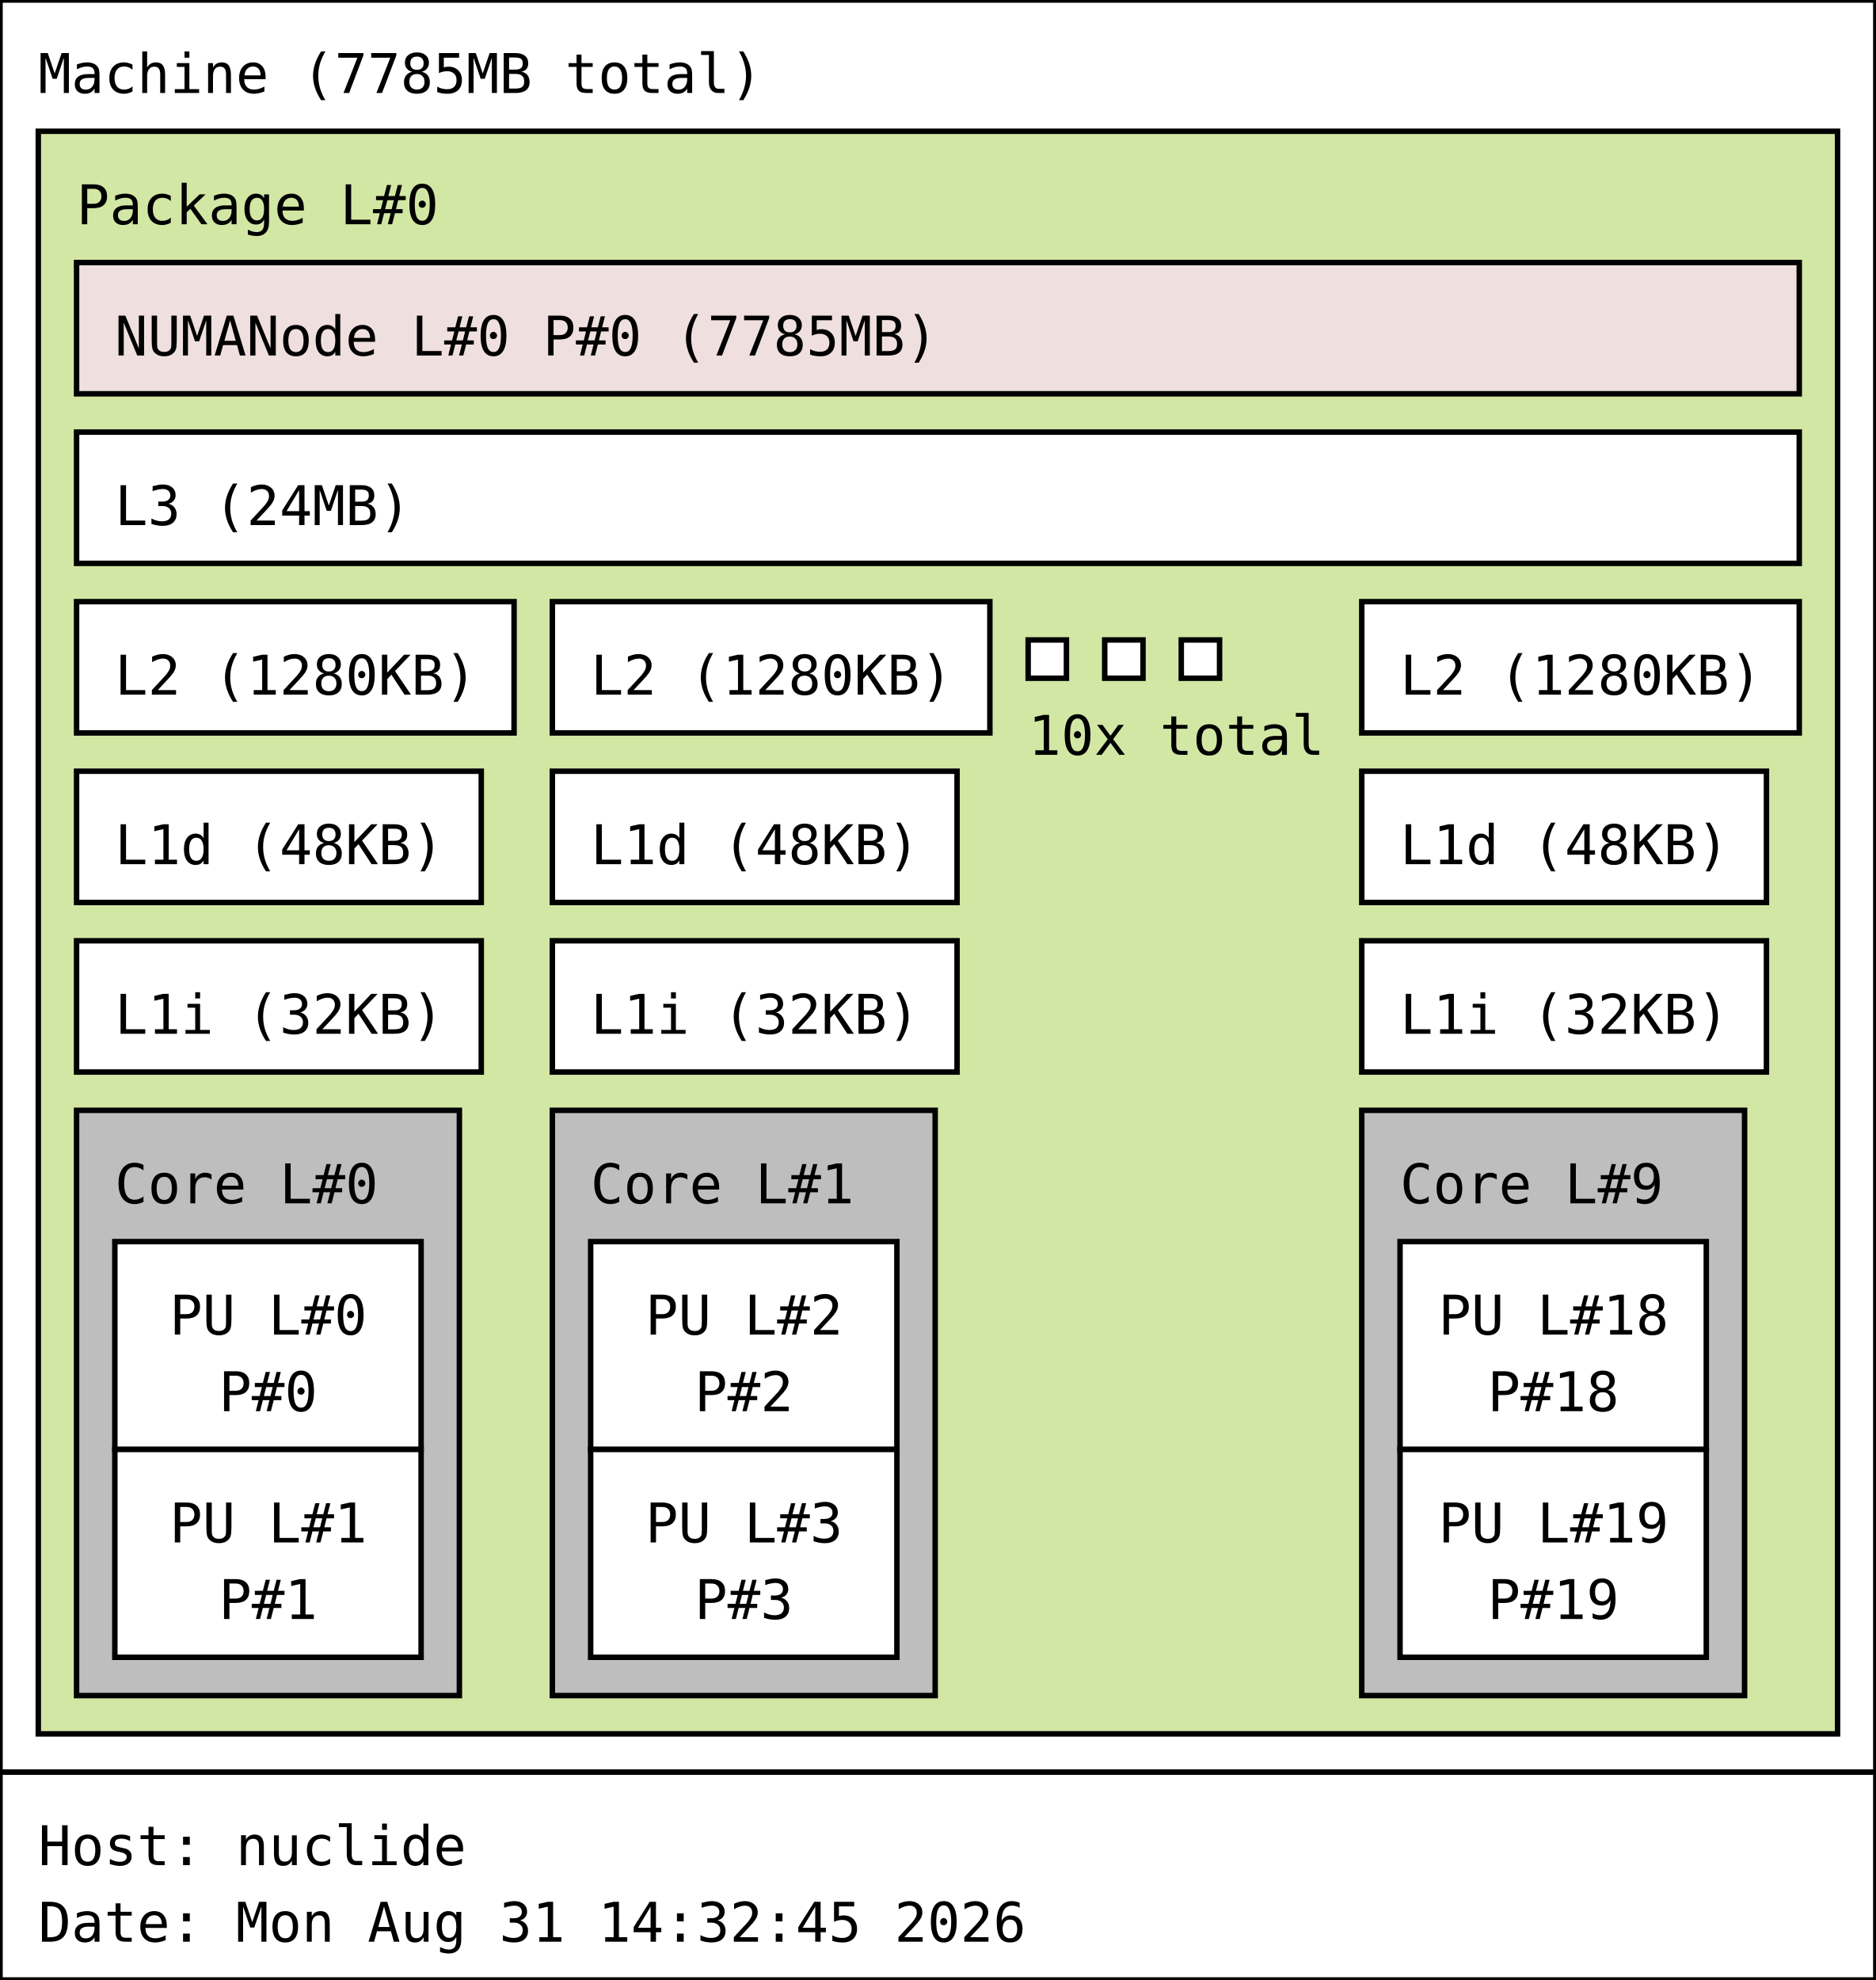
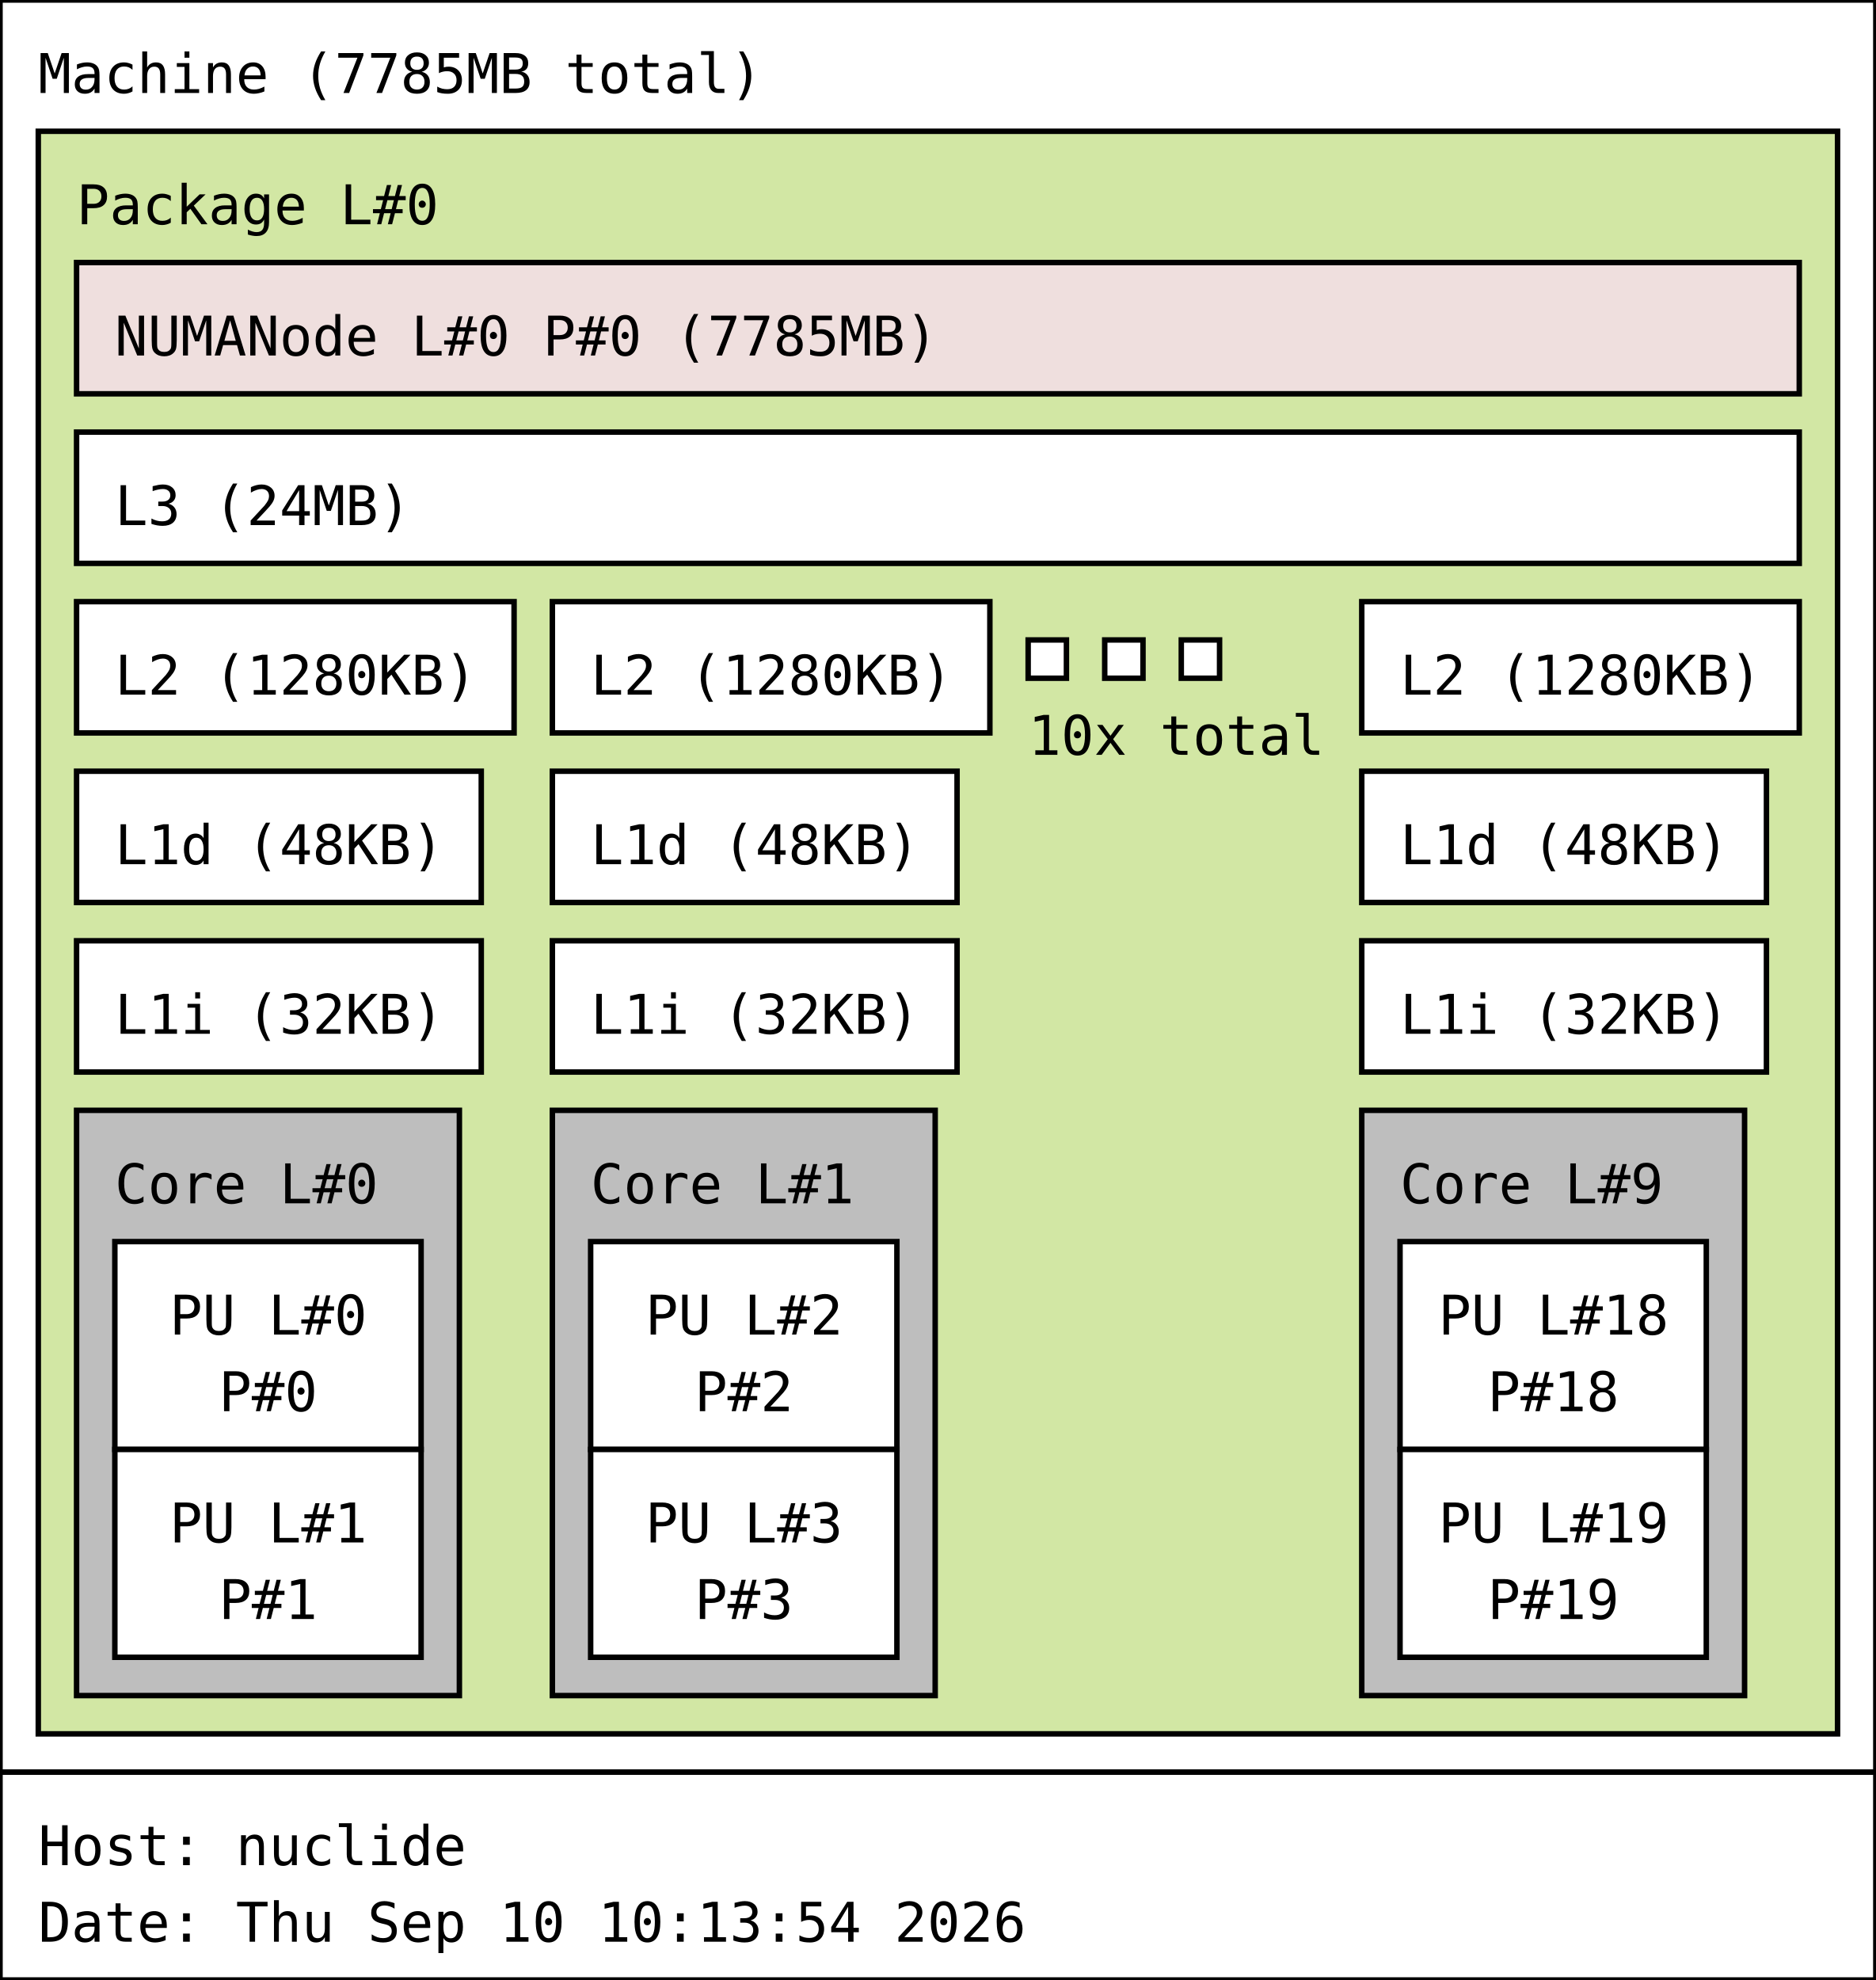
<svg xmlns="http://www.w3.org/2000/svg" width="343px" height="362px" viewBox="0 0 343px 362px" version="1.1">
  <rect id="Machine_0_rect" class="Machine" x="0" y="0" width="343" height="324" fill="rgb(255,255,255)" stroke="rgb(0,0,0)" stroke-width="1" />
  <text id="Machine_0_text" class="Machine" font-family="Monospace" x="7" y="17" fill="rgb(0,0,0)" font-size="10px">Machine (7785MB total)</text>
  <rect id="Package_0_rect" class="Package" x="7" y="24" width="329" height="293" fill="rgb(210,231,164)" stroke="rgb(0,0,0)" stroke-width="1" />
  <text id="Package_0_text" class="Package" font-family="Monospace" x="14" y="41" fill="rgb(0,0,0)" font-size="10px">Package L#0</text>
  <rect id="L3_0_rect" class="L3" x="14" y="79" width="315" height="24" fill="rgb(255,255,255)" stroke="rgb(0,0,0)" stroke-width="1" />
  <text id="L3_0_text" class="L3" font-family="Monospace" x="21" y="96" fill="rgb(0,0,0)" font-size="10px">L3 (24MB)</text>
  <rect id="L2_0_rect" class="L2" x="14" y="110" width="80" height="24" fill="rgb(255,255,255)" stroke="rgb(0,0,0)" stroke-width="1" />
  <text id="L2_0_text" class="L2" font-family="Monospace" x="21" y="127" fill="rgb(0,0,0)" font-size="10px">L2 (1280KB)</text>
  <rect id="L1d_0_rect" class="L1d" x="14" y="141" width="74" height="24" fill="rgb(255,255,255)" stroke="rgb(0,0,0)" stroke-width="1" />
  <text id="L1d_0_text" class="L1d" font-family="Monospace" x="21" y="158" fill="rgb(0,0,0)" font-size="10px">L1d (48KB)</text>
  <rect id="L1i_0_rect" class="L1i" x="14" y="172" width="74" height="24" fill="rgb(255,255,255)" stroke="rgb(0,0,0)" stroke-width="1" />
  <text id="L1i_0_text" class="L1i" font-family="Monospace" x="21" y="189" fill="rgb(0,0,0)" font-size="10px">L1i (32KB)</text>
  <rect id="Core_0_rect" class="Core" x="14" y="203" width="70" height="107" fill="rgb(190,190,190)" stroke="rgb(0,0,0)" stroke-width="1" />
  <text id="Core_0_text" class="Core" font-family="Monospace" x="21" y="220" fill="rgb(0,0,0)" font-size="10px">Core L#0</text>
  <rect id="PU_0_rect" class="PU" x="21" y="227" width="56" height="38" fill="rgb(255,255,255)" stroke="rgb(0,0,0)" stroke-width="1" />
  <text id="PU_0_text" class="PU" font-family="Monospace" x="31" y="244" fill="rgb(0,0,0)" font-size="10px">PU L#0</text>
  <text id="PU_0_text_1" class="PU" font-family="Monospace" x="40" y="258" fill="rgb(0,0,0)" font-size="10px">P#0</text>
  <rect id="PU_1_rect" class="PU" x="21" y="265" width="56" height="38" fill="rgb(255,255,255)" stroke="rgb(0,0,0)" stroke-width="1" />
  <text id="PU_1_text" class="PU" font-family="Monospace" x="31" y="282" fill="rgb(0,0,0)" font-size="10px">PU L#1</text>
  <text id="PU_1_text_1" class="PU" font-family="Monospace" x="40" y="296" fill="rgb(0,0,0)" font-size="10px">P#1</text>
  <rect id="L2_1_rect" class="L2" x="101" y="110" width="80" height="24" fill="rgb(255,255,255)" stroke="rgb(0,0,0)" stroke-width="1" />
  <text id="L2_1_text" class="L2" font-family="Monospace" x="108" y="127" fill="rgb(0,0,0)" font-size="10px">L2 (1280KB)</text>
  <rect id="L1d_1_rect" class="L1d" x="101" y="141" width="74" height="24" fill="rgb(255,255,255)" stroke="rgb(0,0,0)" stroke-width="1" />
  <text id="L1d_1_text" class="L1d" font-family="Monospace" x="108" y="158" fill="rgb(0,0,0)" font-size="10px">L1d (48KB)</text>
  <rect id="L1i_1_rect" class="L1i" x="101" y="172" width="74" height="24" fill="rgb(255,255,255)" stroke="rgb(0,0,0)" stroke-width="1" />
  <text id="L1i_1_text" class="L1i" font-family="Monospace" x="108" y="189" fill="rgb(0,0,0)" font-size="10px">L1i (32KB)</text>
  <rect id="Core_1_rect" class="Core" x="101" y="203" width="70" height="107" fill="rgb(190,190,190)" stroke="rgb(0,0,0)" stroke-width="1" />
  <text id="Core_1_text" class="Core" font-family="Monospace" x="108" y="220" fill="rgb(0,0,0)" font-size="10px">Core L#1</text>
  <rect id="PU_2_rect" class="PU" x="108" y="227" width="56" height="38" fill="rgb(255,255,255)" stroke="rgb(0,0,0)" stroke-width="1" />
  <text id="PU_2_text" class="PU" font-family="Monospace" x="118" y="244" fill="rgb(0,0,0)" font-size="10px">PU L#2</text>
  <text id="PU_2_text_1" class="PU" font-family="Monospace" x="127" y="258" fill="rgb(0,0,0)" font-size="10px">P#2</text>
  <rect id="PU_3_rect" class="PU" x="108" y="265" width="56" height="38" fill="rgb(255,255,255)" stroke="rgb(0,0,0)" stroke-width="1" />
  <text id="PU_3_text" class="PU" font-family="Monospace" x="118" y="282" fill="rgb(0,0,0)" font-size="10px">PU L#3</text>
  <text id="PU_3_text_1" class="PU" font-family="Monospace" x="127" y="296" fill="rgb(0,0,0)" font-size="10px">P#3</text>
  <rect id="L2_2_rect" class="L2" x="188" y="117" width="7" height="7" fill="rgb(255,255,255)" stroke="rgb(0,0,0)" stroke-width="1" />
  <rect id="L2_2_rect" class="L2" x="202" y="117" width="7" height="7" fill="rgb(255,255,255)" stroke="rgb(0,0,0)" stroke-width="1" />
  <rect id="L2_2_rect" class="L2" x="216" y="117" width="7" height="7" fill="rgb(255,255,255)" stroke="rgb(0,0,0)" stroke-width="1" />
  <text id="L2_2_text" class="L2" font-family="Monospace" x="188" y="138" fill="rgb(0,0,0)" font-size="10px">10x total</text>
  <rect id="L2_9_rect" class="L2" x="249" y="110" width="80" height="24" fill="rgb(255,255,255)" stroke="rgb(0,0,0)" stroke-width="1" />
  <text id="L2_9_text" class="L2" font-family="Monospace" x="256" y="127" fill="rgb(0,0,0)" font-size="10px">L2 (1280KB)</text>
  <rect id="L1d_9_rect" class="L1d" x="249" y="141" width="74" height="24" fill="rgb(255,255,255)" stroke="rgb(0,0,0)" stroke-width="1" />
  <text id="L1d_9_text" class="L1d" font-family="Monospace" x="256" y="158" fill="rgb(0,0,0)" font-size="10px">L1d (48KB)</text>
  <rect id="L1i_9_rect" class="L1i" x="249" y="172" width="74" height="24" fill="rgb(255,255,255)" stroke="rgb(0,0,0)" stroke-width="1" />
  <text id="L1i_9_text" class="L1i" font-family="Monospace" x="256" y="189" fill="rgb(0,0,0)" font-size="10px">L1i (32KB)</text>
  <rect id="Core_9_rect" class="Core" x="249" y="203" width="70" height="107" fill="rgb(190,190,190)" stroke="rgb(0,0,0)" stroke-width="1" />
  <text id="Core_9_text" class="Core" font-family="Monospace" x="256" y="220" fill="rgb(0,0,0)" font-size="10px">Core L#9</text>
  <rect id="PU_18_rect" class="PU" x="256" y="227" width="56" height="38" fill="rgb(255,255,255)" stroke="rgb(0,0,0)" stroke-width="1" />
  <text id="PU_18_text" class="PU" font-family="Monospace" x="263" y="244" fill="rgb(0,0,0)" font-size="10px">PU L#18</text>
  <text id="PU_18_text_1" class="PU" font-family="Monospace" x="272" y="258" fill="rgb(0,0,0)" font-size="10px">P#18</text>
  <rect id="PU_19_rect" class="PU" x="256" y="265" width="56" height="38" fill="rgb(255,255,255)" stroke="rgb(0,0,0)" stroke-width="1" />
  <text id="PU_19_text" class="PU" font-family="Monospace" x="263" y="282" fill="rgb(0,0,0)" font-size="10px">PU L#19</text>
  <text id="PU_19_text_1" class="PU" font-family="Monospace" x="272" y="296" fill="rgb(0,0,0)" font-size="10px">P#19</text>
  <rect id="NUMANode_0_rect" class="NUMANode" x="14" y="48" width="315" height="24" fill="rgb(239,223,222)" stroke="rgb(0,0,0)" stroke-width="1" />
  <text id="NUMANode_0_text" class="NUMANode" font-family="Monospace" x="21" y="65" fill="rgb(0,0,0)" font-size="10px">NUMANode L#0 P#0 (7785MB)</text>
  <rect id="anon_rect" x="0" y="324" width="343" height="38" fill="rgb(255,255,255)" stroke="rgb(0,0,0)" stroke-width="1" />
  <text id="anon_text" font-family="Monospace" x="7" y="341" fill="rgb(0,0,0)" font-size="10px">Host: nuclide</text>
-   <text id="anon_text_1" font-family="Monospace" x="7" y="355" fill="rgb(0,0,0)" font-size="10px">Date: Mon Aug 31 14:32:45 2026</text>
+   <text id="anon_text_1" font-family="Monospace" x="7" y="355" fill="rgb(0,0,0)" font-size="10px">Date: Thu Sep 10 10:13:54 2026</text>
</svg>
